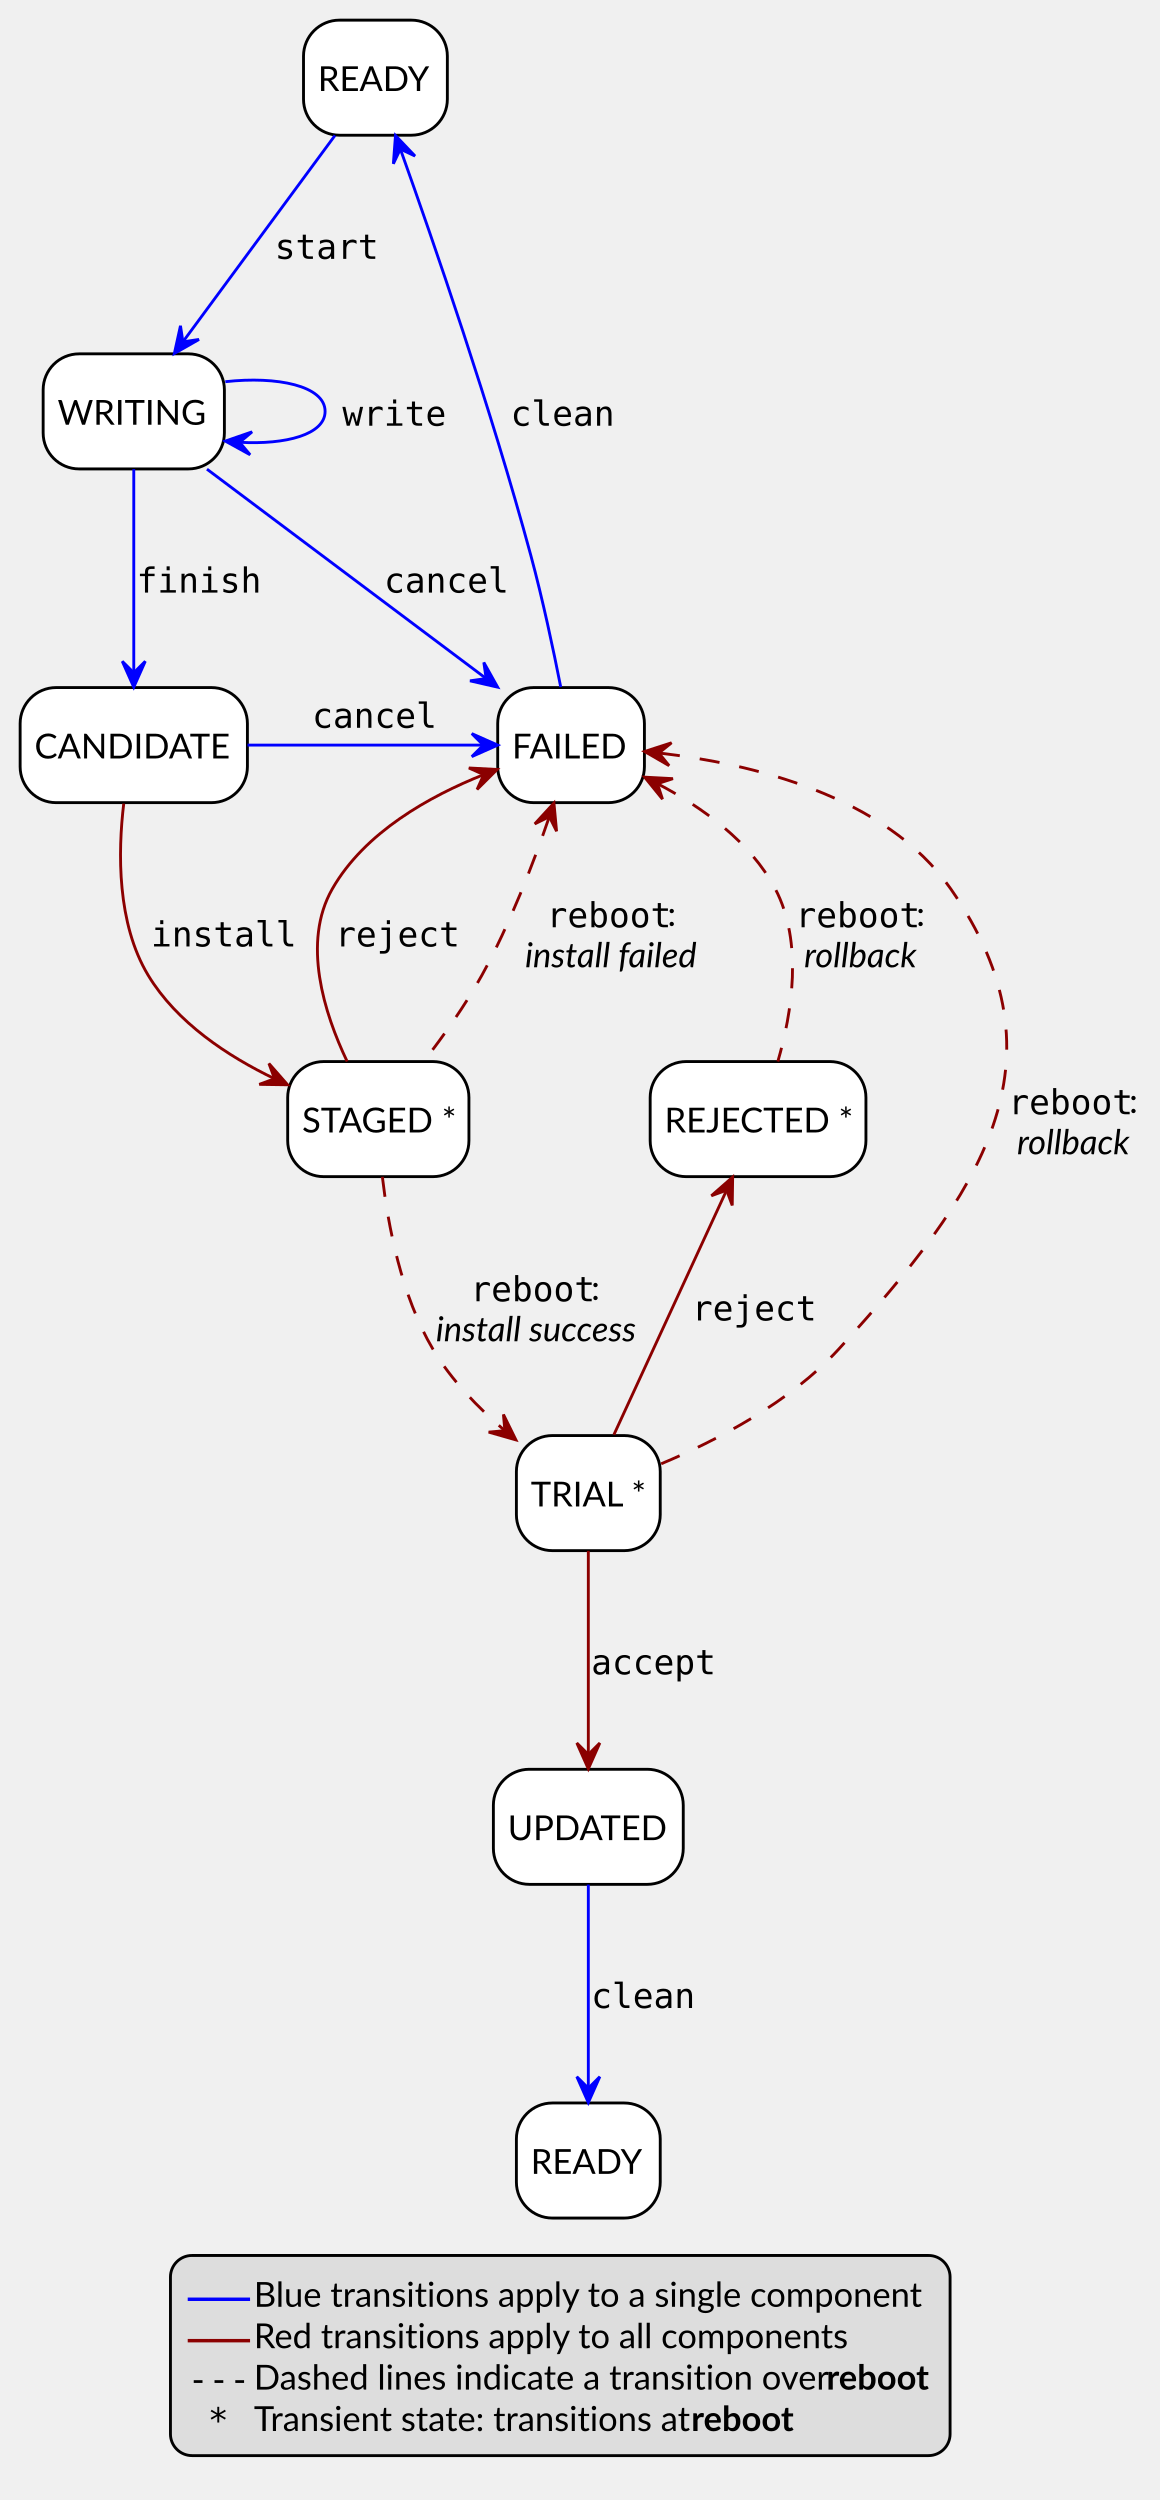
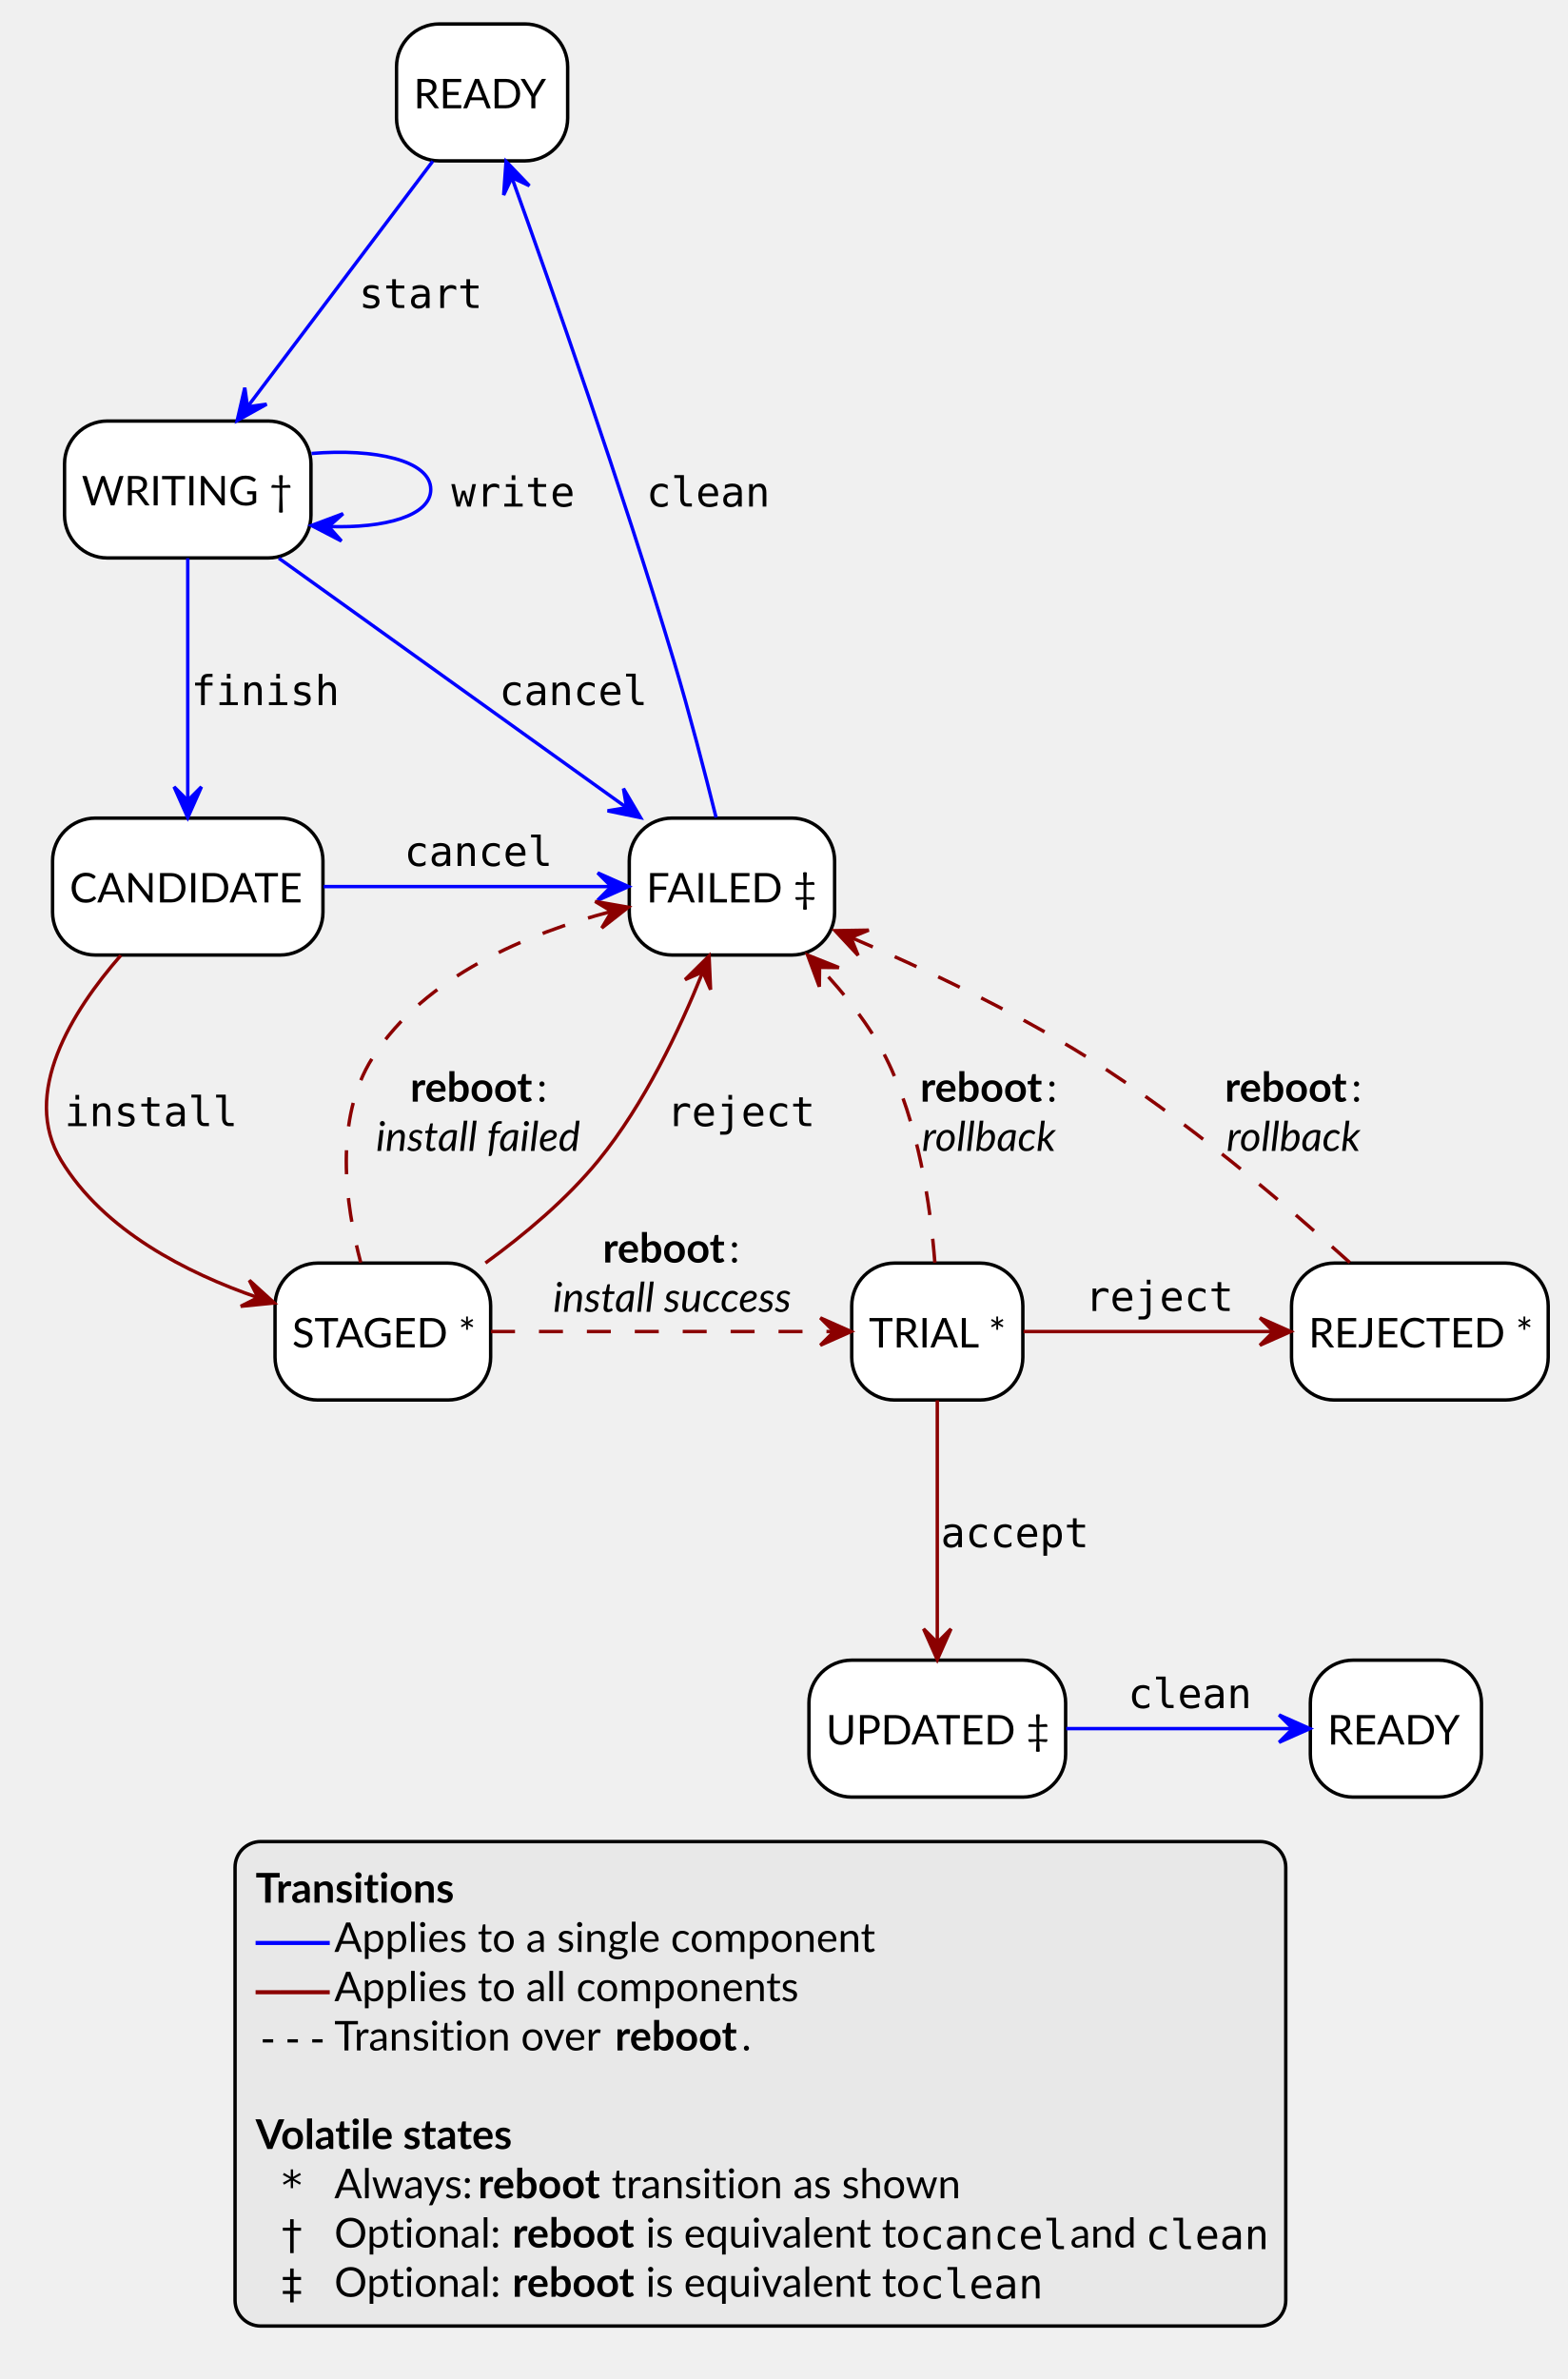
- <svg xmlns="http://www.w3.org/2000/svg" contentStyleType="text/css" height="869px" preserveAspectRatio="none" style="width:403px;height:869px;background:#FFFFFF;" version="1.1" viewBox="0 0 403 869" width="403px" zoomAndPan="magnify">
+ <svg xmlns="http://www.w3.org/2000/svg" contentStyleType="text/css" height="695px" preserveAspectRatio="none" style="width:458px;height:695px;background:#FFFFFF55;" version="1.1" viewBox="0 0 458 695" width="458px" zoomAndPan="magnify">
  <defs />
  <g>
-     <rect fill="#FFFFFF" height="40" rx="12.5" ry="12.5" style="stroke:#000000;stroke-width:1.0;" width="50" x="105.5" y="7" />
-     <text fill="#000000" font-family="Lato,sans-serif" font-size="12" lengthAdjust="spacing" textLength="40" x="110.5" y="31.641">READY</text>
-     <rect fill="#FFFFFF" height="40" rx="12.5" ry="12.5" style="stroke:#000000;stroke-width:1.0;" width="63" x="15" y="123" />
-     <text fill="#000000" font-family="Lato,sans-serif" font-size="12" lengthAdjust="spacing" textLength="53" x="20" y="147.641">WRITING</text>
-     <rect fill="#FFFFFF" height="40" rx="12.5" ry="12.5" style="stroke:#000000;stroke-width:1.0;" width="79" x="7" y="239" />
-     <text fill="#000000" font-family="Lato,sans-serif" font-size="12" lengthAdjust="spacing" textLength="69" x="12" y="263.641">CANDIDATE</text>
-     <rect fill="#FFFFFF" height="40" rx="12.5" ry="12.5" style="stroke:#000000;stroke-width:1.0;" width="63" x="100" y="369" />
-     <text fill="#000000" font-family="Lato,sans-serif" font-size="12" lengthAdjust="spacing" textLength="53" x="105" y="393.641">STAGED *</text>
-     <rect fill="#FFFFFF" height="40" rx="12.5" ry="12.5" style="stroke:#000000;stroke-width:1.0;" width="51" x="173" y="239" />
-     <text fill="#000000" font-family="Lato,sans-serif" font-size="12" lengthAdjust="spacing" textLength="41" x="178" y="263.641">FAILED</text>
-     <rect fill="#FFFFFF" height="40" rx="12.5" ry="12.5" style="stroke:#000000;stroke-width:1.0;" width="75" x="226" y="369" />
-     <text fill="#000000" font-family="Lato,sans-serif" font-size="12" lengthAdjust="spacing" textLength="65" x="231" y="393.641">REJECTED *</text>
-     <rect fill="#FFFFFF" height="40" rx="12.5" ry="12.5" style="stroke:#000000;stroke-width:1.0;" width="50" x="179.5" y="499" />
-     <text fill="#000000" font-family="Lato,sans-serif" font-size="12" lengthAdjust="spacing" textLength="40" x="184.5" y="523.641">TRIAL *</text>
-     <rect fill="#FFFFFF" height="40" rx="12.5" ry="12.5" style="stroke:#000000;stroke-width:1.0;" width="66" x="171.5" y="615" />
-     <text fill="#000000" font-family="Lato,sans-serif" font-size="12" lengthAdjust="spacing" textLength="56" x="176.5" y="639.641">UPDATED</text>
-     <rect fill="#FFFFFF" height="40" rx="12.5" ry="12.5" style="stroke:#000000;stroke-width:1.0;" width="50" x="179.5" y="731" />
-     <text fill="#000000" font-family="Lato,sans-serif" font-size="12" lengthAdjust="spacing" textLength="40" x="184.5" y="755.641">READY</text>
+     <rect fill="#FFFFFF" height="40" rx="12.5" ry="12.5" style="stroke:#000000;stroke-width:1.0;" width="50" x="115.86" y="7" />
+     <text fill="#000000" font-family="Lato,sans-serif" font-size="12" lengthAdjust="spacing" textLength="40" x="120.86" y="31.641">READY</text>
+     <rect fill="#FFFFFF" height="40" rx="12.5" ry="12.5" style="stroke:#000000;stroke-width:1.0;" width="72" x="18.86" y="123" />
+     <text fill="#000000" font-family="Lato,sans-serif" font-size="12" lengthAdjust="spacing" textLength="62" x="23.86" y="147.641">WRITING †</text>
+     <rect fill="#FFFFFF" height="40" rx="12.5" ry="12.5" style="stroke:#000000;stroke-width:1.0;" width="79" x="15.36" y="239" />
+     <text fill="#000000" font-family="Lato,sans-serif" font-size="12" lengthAdjust="spacing" textLength="69" x="20.36" y="263.641">CANDIDATE</text>
+     <rect fill="#FFFFFF" height="40" rx="12.5" ry="12.5" style="stroke:#000000;stroke-width:1.0;" width="63" x="80.36" y="369" />
+     <text fill="#000000" font-family="Lato,sans-serif" font-size="12" lengthAdjust="spacing" textLength="53" x="85.36" y="393.641">STAGED *</text>
+     <rect fill="#FFFFFF" height="40" rx="12.5" ry="12.5" style="stroke:#000000;stroke-width:1.0;" width="60" x="183.86" y="239" />
+     <text fill="#000000" font-family="Lato,sans-serif" font-size="12" lengthAdjust="spacing" textLength="50" x="188.86" y="263.641">FAILED ‡</text>
+     <rect fill="#FFFFFF" height="40" rx="12.5" ry="12.5" style="stroke:#000000;stroke-width:1.0;" width="75" x="377.36" y="369" />
+     <text fill="#000000" font-family="Lato,sans-serif" font-size="12" lengthAdjust="spacing" textLength="65" x="382.36" y="393.641">REJECTED *</text>
+     <rect fill="#FFFFFF" height="40" rx="12.5" ry="12.5" style="stroke:#000000;stroke-width:1.0;" width="50" x="248.86" y="369" />
+     <text fill="#000000" font-family="Lato,sans-serif" font-size="12" lengthAdjust="spacing" textLength="40" x="253.86" y="393.641">TRIAL *</text>
+     <rect fill="#FFFFFF" height="40" rx="12.5" ry="12.5" style="stroke:#000000;stroke-width:1.0;" width="75" x="236.36" y="485" />
+     <text fill="#000000" font-family="Lato,sans-serif" font-size="12" lengthAdjust="spacing" textLength="65" x="241.36" y="509.641">UPDATED ‡</text>
+     <rect fill="#FFFFFF" height="40" rx="12.5" ry="12.5" style="stroke:#000000;stroke-width:1.0;" width="50" x="382.86" y="485" />
+     <text fill="#000000" font-family="Lato,sans-serif" font-size="12" lengthAdjust="spacing" textLength="40" x="387.86" y="509.641">READY</text>
    <g id="link_Start_Writing">
-       <path d="M116.44,47.08 C101.9,66.81 79.19,97.63 63.62,118.76 " fill="none" id="Start-to-Writing" style="stroke:#0000FF;stroke-width:1.0;" />
-       <polygon fill="#0000FF" points="60.61,122.86,69.171,117.991,63.578,118.836,62.733,113.243,60.61,122.86" style="stroke:#0000FF;stroke-width:1.0;" />
-       <text fill="#000000" font-family="Consolas,Menlo,monospace" font-size="12" lengthAdjust="spacing" textLength="35" x="95.5" y="89.988">start</text>
+       <path d="M126.46,47.08 C111.58,66.81 88.33,97.63 72.38,118.76 " fill="none" id="Start-to-Writing" style="stroke:#0000FF;stroke-width:1.0;" />
+       <polygon fill="#0000FF" points="69.3,122.86,77.911,118.08,72.309,118.867,71.522,113.265,69.3,122.86" style="stroke:#0000FF;stroke-width:1.0;" />
+       <text fill="#000000" font-family="Consolas,Menlo,monospace" font-size="12" lengthAdjust="spacing" textLength="35" x="104.86" y="89.988">start</text>
    </g>
    <g id="link_Writing_Writing">
-       <path d="M78.32,132.68 C96.33,130.67 113,134.11 113,143 C113,151.06 99.31,154.64 83.33,153.74 " fill="none" id="Writing-to-Writing" style="stroke:#0000FF;stroke-width:1.0;" />
-       <polygon fill="#0000FF" points="78.32,153.32,86.944,158.076,83.302,153.748,87.629,150.106,78.32,153.32" style="stroke:#0000FF;stroke-width:1.0;" />
-       <text fill="#000000" font-family="Consolas,Menlo,monospace" font-size="12" lengthAdjust="spacing" textLength="35" x="119" y="147.988">write</text>
+       <path d="M91.02,132.48 C109.39,130.94 125.86,134.45 125.86,143 C125.86,150.75 112.33,154.36 96.12,153.82 " fill="none" id="Writing-to-Writing" style="stroke:#0000FF;stroke-width:1.0;" />
+       <polygon fill="#0000FF" points="91.02,153.52,99.763,158.053,96.011,153.82,100.244,150.068,91.02,153.52" style="stroke:#0000FF;stroke-width:1.0;" />
+       <text fill="#000000" font-family="Consolas,Menlo,monospace" font-size="12" lengthAdjust="spacing" textLength="35" x="131.86" y="147.988">write</text>
    </g>
    <g id="link_Writing_Candidate">
-       <path d="M46.5,163.08 C46.5,182.48 46.5,212.61 46.5,233.7 " fill="none" id="Writing-to-Candidate" style="stroke:#0000FF;stroke-width:1.0;" />
-       <polygon fill="#0000FF" points="46.5,238.86,50.5,229.86,46.5,233.86,42.5,229.86,46.5,238.86" style="stroke:#0000FF;stroke-width:1.0;" />
-       <text fill="#000000" font-family="Consolas,Menlo,monospace" font-size="12" lengthAdjust="spacing" textLength="42" x="47.5" y="205.988">finish</text>
+       <path d="M54.86,163.08 C54.86,182.48 54.86,212.61 54.86,233.7 " fill="none" id="Writing-to-Candidate" style="stroke:#0000FF;stroke-width:1.0;" />
+       <polygon fill="#0000FF" points="54.86,238.86,58.86,229.86,54.86,233.86,50.86,229.86,54.86,238.86" style="stroke:#0000FF;stroke-width:1.0;" />
+       <text fill="#000000" font-family="Consolas,Menlo,monospace" font-size="12" lengthAdjust="spacing" textLength="42" x="55.86" y="205.988">finish</text>
    </g>
    <g id="link_Writing_Failed">
-       <path d="M71.94,163.08 C98.68,183.14 140.71,214.66 168.92,235.81 " fill="none" id="Writing-to-Failed" style="stroke:#0000FF;stroke-width:1.0;" />
-       <polygon fill="#0000FF" points="172.98,238.86,168.18,230.26,168.98,235.86,163.38,236.66,172.98,238.86" style="stroke:#0000FF;stroke-width:1.0;" />
-       <text fill="#000000" font-family="Consolas,Menlo,monospace" font-size="12" lengthAdjust="spacing" textLength="42" x="133.5" y="205.988">cancel</text>
+       <path d="M81.47,163.08 C109.44,183.14 153.41,214.66 182.91,235.81 " fill="none" id="Writing-to-Failed" style="stroke:#0000FF;stroke-width:1.0;" />
+       <polygon fill="#0000FF" points="187.16,238.86,182.17,230.369,183.094,235.95,177.513,236.874,187.16,238.86" style="stroke:#0000FF;stroke-width:1.0;" />
+       <text fill="#000000" font-family="Consolas,Menlo,monospace" font-size="12" lengthAdjust="spacing" textLength="42" x="145.86" y="205.988">cancel</text>
    </g>
    <g id="link_Candidate_Staged">
-       <path d="M43.01,279.33 C40.98,296.29 40.65,320.99 51.5,339 C61.41,355.45 79.16,367.14 95.43,374.97 " fill="none" id="Candidate-to-Staged" style="stroke:#8B0000;stroke-width:1.0;" />
-       <polygon fill="#8B0000" points="99.97,377.07,93.479,369.663,95.431,374.972,90.122,376.924,99.97,377.07" style="stroke:#8B0000;stroke-width:1.0;" />
-       <text fill="#000000" font-family="Consolas,Menlo,monospace" font-size="12" lengthAdjust="spacing" textLength="49" x="52.5" y="328.988">install</text>
+       <path d="M35.3,279.1 C21,295.47 6,319.45 17.86,339 C30.31,359.54 54.51,371.87 75.23,379.03 " fill="none" id="Candidate-to-Staged" style="stroke:#8B0000;stroke-width:1.0;" />
+       <polygon fill="#8B0000" points="80.14,380.65,72.855,374.022,75.394,379.077,70.339,381.616,80.14,380.65" style="stroke:#8B0000;stroke-width:1.0;" />
+       <text fill="#000000" font-family="Consolas,Menlo,monospace" font-size="12" lengthAdjust="spacing" textLength="49" x="18.86" y="328.988">install</text>
    </g>
    <g id="link_Candidate_Failed">
-       <path d="M86.04,259 C111.55,259 144.25,259 167.81,259 " fill="none" id="Candidate-to-Failed" style="stroke:#0000FF;stroke-width:1.0;" />
-       <polygon fill="#0000FF" points="172.99,259,163.99,255,167.99,259,163.99,263,172.99,259" style="stroke:#0000FF;stroke-width:1.0;" />
-       <text fill="#000000" font-family="Consolas,Menlo,monospace" font-size="12" lengthAdjust="spacing" textLength="42" x="108.5" y="252.988">cancel</text>
+       <path d="M94.57,259 C120.33,259 153.6,259 178.46,259 " fill="none" id="Candidate-to-Failed" style="stroke:#0000FF;stroke-width:1.0;" />
+       <polygon fill="#0000FF" points="183.63,259,174.63,255,178.63,259,174.63,263,183.63,259" style="stroke:#0000FF;stroke-width:1.0;" />
+       <text fill="#000000" font-family="Consolas,Menlo,monospace" font-size="12" lengthAdjust="spacing" textLength="42" x="118.11" y="252.988">cancel</text>
    </g>
    <g id="link_Staged_Trial">
-       <path d="M132.91,409.06 C134.86,425.84 139.5,450.43 150.5,469 C156.82,479.67 166.22,489.36 175.41,497.24 " fill="none" id="Staged-to-Trial" style="stroke:#8B0000;stroke-width:1.0;stroke-dasharray:7.0,7.0;" />
-       <polygon fill="#8B0000" points="179.33,500.51,174.993,491.668,175.495,497.302,169.86,497.804,179.33,500.51" style="stroke:#8B0000;stroke-width:1.0;" />
-       <text fill="#000000" font-family="Consolas,Menlo,monospace" font-size="12" lengthAdjust="spacing" textLength="42" x="163.5" y="452.33">reboot</text>
-       <text fill="#000000" font-family="Lato,sans-serif" font-size="12" lengthAdjust="spacing" textLength="3" x="205.5" y="451.837">:</text>
-       <text fill="#000000" font-family="Lato,sans-serif" font-size="12" font-style="italic" lengthAdjust="spacing" textLength="69" x="151.5" y="466.23">install success</text>
+       <path d="M143.48,389 C172.43,389 214.99,389 243.53,389 " fill="none" id="Staged-to-Trial" style="stroke:#8B0000;stroke-width:1.0;stroke-dasharray:7.0,7.0;" />
+       <polygon fill="#8B0000" points="248.69,389,239.69,385,243.69,389,239.69,393,248.69,389" style="stroke:#8B0000;stroke-width:1.0;" />
+       <text fill="#000000" font-family="Lato,sans-serif" font-size="12" font-weight="bold" lengthAdjust="spacing" textLength="37" x="176.11" y="368.837">reboot</text>
+       <text fill="#000000" font-family="Lato,sans-serif" font-size="12" lengthAdjust="spacing" textLength="3" x="213.11" y="368.837">:</text>
+       <text fill="#000000" font-family="Lato,sans-serif" font-size="12" font-style="italic" lengthAdjust="spacing" textLength="69" x="161.61" y="383.23">install success</text>
    </g>
    <g id="link_Failed_Staged">
-       <path d="M190.93,283.94 C185.42,299.99 177.23,321.34 167.5,339 C161.79,349.35 154.19,360.03 147.44,368.76 " fill="none" id="Failed-backto-Staged" style="stroke:#8B0000;stroke-width:1.0;stroke-dasharray:7.0,7.0;" />
-       <polygon fill="#8B0000" points="192.55,279.14,185.883,286.389,190.952,283.878,193.463,288.946,192.55,279.14" style="stroke:#8B0000;stroke-width:1.0;" />
-       <text fill="#000000" font-family="Consolas,Menlo,monospace" font-size="12" lengthAdjust="spacing" textLength="42" x="190" y="322.33">reboot</text>
-       <text fill="#000000" font-family="Lato,sans-serif" font-size="12" lengthAdjust="spacing" textLength="3" x="232" y="321.837">:</text>
-       <text fill="#000000" font-family="Lato,sans-serif" font-size="12" font-style="italic" lengthAdjust="spacing" textLength="60" x="182.5" y="336.23">install failed</text>
+       <path d="M178.54,266.3 C154.39,272.65 124.09,285.08 108.86,309 C97.5,326.83 100.89,351.8 105.4,368.86 " fill="none" id="Failed-backto-Staged" style="stroke:#8B0000;stroke-width:1.0;stroke-dasharray:7.0,7.0;" />
+       <polygon fill="#8B0000" points="183.59,265.04,173.889,263.342,178.739,266.253,175.829,271.103,183.59,265.04" style="stroke:#8B0000;stroke-width:1.0;" />
+       <text fill="#000000" font-family="Lato,sans-serif" font-size="12" font-weight="bold" lengthAdjust="spacing" textLength="37" x="119.86" y="321.837">reboot</text>
+       <text fill="#000000" font-family="Lato,sans-serif" font-size="12" lengthAdjust="spacing" textLength="3" x="156.86" y="321.837">:</text>
+       <text fill="#000000" font-family="Lato,sans-serif" font-size="12" font-style="italic" lengthAdjust="spacing" textLength="60" x="109.86" y="336.23">install failed</text>
    </g>
    <g id="link_Failed_Staged">
-       <path d="M168.12,269.26 C149.34,276.73 126.74,289.31 115.5,309 C104.88,327.59 112.67,352.18 120.66,368.95 " fill="none" id="Failed-backto-Staged-1" style="stroke:#8B0000;stroke-width:1.0;" />
-       <polygon fill="#8B0000" points="172.81,267.47,162.975,266.947,168.14,269.255,165.832,274.42,172.81,267.47" style="stroke:#8B0000;stroke-width:1.0;" />
-       <text fill="#000000" font-family="Consolas,Menlo,monospace" font-size="12" lengthAdjust="spacing" textLength="42" x="116.5" y="328.988">reject</text>
+       <path d="M205.23,284.22 C198.58,300.76 188.26,322.56 174.86,339 C165.57,350.38 153.18,360.74 141.84,368.97 " fill="none" id="Failed-backto-Staged-1" style="stroke:#8B0000;stroke-width:1.0;" />
+       <polygon fill="#8B0000" points="207.18,279.27,200.167,286.185,205.353,283.924,207.614,289.109,207.18,279.27" style="stroke:#8B0000;stroke-width:1.0;" />
+       <text fill="#000000" font-family="Consolas,Menlo,monospace" font-size="12" lengthAdjust="spacing" textLength="42" x="194.86" y="328.988">reject</text>
    </g>
    <g id="link_Trial_Updated">
-       <path d="M204.5,539.08 C204.5,558.48 204.5,588.61 204.5,609.7 " fill="none" id="Trial-to-Updated" style="stroke:#8B0000;stroke-width:1.0;" />
-       <polygon fill="#8B0000" points="204.5,614.86,208.5,605.86,204.5,609.86,200.5,605.86,204.5,614.86" style="stroke:#8B0000;stroke-width:1.0;" />
-       <text fill="#000000" font-family="Consolas,Menlo,monospace" font-size="12" lengthAdjust="spacing" textLength="42" x="205.5" y="581.988">accept</text>
+       <path d="M273.86,409.08 C273.86,428.48 273.86,458.61 273.86,479.7 " fill="none" id="Trial-to-Updated" style="stroke:#8B0000;stroke-width:1.0;" />
+       <polygon fill="#8B0000" points="273.86,484.86,277.86,475.86,273.86,479.86,269.86,475.86,273.86,484.86" style="stroke:#8B0000;stroke-width:1.0;" />
+       <text fill="#000000" font-family="Consolas,Menlo,monospace" font-size="12" lengthAdjust="spacing" textLength="42" x="274.86" y="451.988">accept</text>
    </g>
    <g id="link_Start_Failed">
-       <path d="M139.23,52 C150.63,83.9 170.75,142.18 184.5,193 C188.63,208.27 192.35,225.81 194.91,238.82 " fill="none" id="Start-backto-Failed" style="stroke:#0000FF;stroke-width:1.0;" />
-       <polygon fill="#0000FF" points="137.47,47.11,136.734,56.931,139.154,51.818,144.267,54.238,137.47,47.11" style="stroke:#0000FF;stroke-width:1.0;" />
-       <text fill="#000000" font-family="Consolas,Menlo,monospace" font-size="12" lengthAdjust="spacing" textLength="35" x="177.5" y="147.988">clean</text>
+       <path d="M149.63,52.06 C161.14,84.04 181.67,142.39 196.86,193 C201.45,208.31 205.99,225.85 209.23,238.84 " fill="none" id="Start-backto-Failed" style="stroke:#0000FF;stroke-width:1.0;" />
+       <polygon fill="#0000FF" points="147.86,47.16,147.16,56.984,149.561,51.862,154.683,54.263,147.86,47.16" style="stroke:#0000FF;stroke-width:1.0;" />
+       <text fill="#000000" font-family="Consolas,Menlo,monospace" font-size="12" lengthAdjust="spacing" textLength="35" x="188.86" y="147.988">clean</text>
    </g>
-     <g id="link_Rejected_Trial">
-       <path d="M252.49,413.88 C241.2,438.38 223.85,476.03 213.39,498.71 " fill="none" id="Rejected-backto-Trial" style="stroke:#8B0000;stroke-width:1.0;" />
-       <polygon fill="#8B0000" points="254.67,409.16,247.263,415.651,252.572,413.699,254.524,419.008,254.67,409.16" style="stroke:#8B0000;stroke-width:1.0;" />
-       <text fill="#000000" font-family="Consolas,Menlo,monospace" font-size="12" lengthAdjust="spacing" textLength="42" x="240.5" y="458.988">reject</text>
+     <g id="link_Trial_Rejected">
+       <path d="M299.06,389 C319.33,389 348.25,389 372.11,389 " fill="none" id="Trial-to-Rejected" style="stroke:#8B0000;stroke-width:1.0;" />
+       <polygon fill="#8B0000" points="377.12,389,368.12,385,372.12,389,368.12,393,377.12,389" style="stroke:#8B0000;stroke-width:1.0;" />
+       <text fill="#000000" font-family="Consolas,Menlo,monospace" font-size="12" lengthAdjust="spacing" textLength="42" x="317.11" y="382.988">reject</text>
    </g>
    <g id="link_Failed_Rejected">
-       <path d="M228.72,272.5 C243.9,280.52 260.86,292.54 269.5,309 C279.28,327.63 275.23,352.21 270.38,368.97 " fill="none" id="Failed-backto-Rejected" style="stroke:#8B0000;stroke-width:1.0;stroke-dasharray:7.0,7.0;" />
-       <polygon fill="#8B0000" points="224.08,270.14,230.283,277.79,228.535,272.41,233.915,270.663,224.08,270.14" style="stroke:#8B0000;stroke-width:1.0;" />
-       <text fill="#000000" font-family="Consolas,Menlo,monospace" font-size="12" lengthAdjust="spacing" textLength="42" x="276.5" y="322.33">reboot</text>
-       <text fill="#000000" font-family="Lato,sans-serif" font-size="12" lengthAdjust="spacing" textLength="3" x="318.5" y="321.837">:</text>
-       <text fill="#000000" font-family="Lato,sans-serif" font-size="12" font-style="italic" lengthAdjust="spacing" textLength="39" x="279.5" y="336.23">rollback</text>
+       <path d="M248.6,273.85 C269.36,282.73 295.87,295.16 317.86,309 C346.16,326.82 375.51,351.79 394.41,368.86 " fill="none" id="Failed-backto-Rejected" style="stroke:#8B0000;stroke-width:1.0;stroke-dasharray:7.0,7.0;" />
+       <polygon fill="#8B0000" points="244,271.89,250.716,279.094,248.601,273.848,253.848,271.733,244,271.89" style="stroke:#8B0000;stroke-width:1.0;" />
+       <text fill="#000000" font-family="Lato,sans-serif" font-size="12" font-weight="bold" lengthAdjust="spacing" textLength="37" x="357.86" y="321.837">reboot</text>
+       <text fill="#000000" font-family="Lato,sans-serif" font-size="12" lengthAdjust="spacing" textLength="3" x="394.86" y="321.837">:</text>
+       <text fill="#000000" font-family="Lato,sans-serif" font-size="12" font-style="italic" lengthAdjust="spacing" textLength="39" x="358.36" y="336.23">rollback</text>
    </g>
    <g id="link_Trial_Failed">
-       <path d="M229.82,508.82 C248.89,500.81 274.54,487.56 291.5,469 C340.87,414.97 372.29,369.09 330.5,309 C307.81,276.37 260.69,265.42 229.33,261.78 " fill="none" id="Trial-to-Failed" style="stroke:#8B0000;stroke-width:1.0;stroke-dasharray:7.0,7.0;" />
-       <polygon fill="#8B0000" points="224.06,261.22,232.587,266.149,229.032,261.749,233.433,258.194,224.06,261.22" style="stroke:#8B0000;stroke-width:1.0;" />
-       <text fill="#000000" font-family="Consolas,Menlo,monospace" font-size="12" lengthAdjust="spacing" textLength="42" x="350.5" y="387.33">reboot</text>
-       <text fill="#000000" font-family="Lato,sans-serif" font-size="12" lengthAdjust="spacing" textLength="3" x="392.5" y="386.837">:</text>
-       <text fill="#000000" font-family="Lato,sans-serif" font-size="12" font-style="italic" lengthAdjust="spacing" textLength="39" x="353.5" y="401.23">rollback</text>
+       <path d="M273.15,368.87 C271.88,352.26 268.38,327.96 258.86,309 C254.05,299.42 246.81,290.35 239.54,282.67 " fill="none" id="Trial-to-Failed" style="stroke:#8B0000;stroke-width:1.0;stroke-dasharray:7.0,7.0;" />
+       <polygon fill="#8B0000" points="235.97,279.02,239.394,288.255,239.463,282.598,245.119,282.666,235.97,279.02" style="stroke:#8B0000;stroke-width:1.0;" />
+       <text fill="#000000" font-family="Lato,sans-serif" font-size="12" font-weight="bold" lengthAdjust="spacing" textLength="37" x="268.86" y="321.837">reboot</text>
+       <text fill="#000000" font-family="Lato,sans-serif" font-size="12" lengthAdjust="spacing" textLength="3" x="305.86" y="321.837">:</text>
+       <text fill="#000000" font-family="Lato,sans-serif" font-size="12" font-style="italic" lengthAdjust="spacing" textLength="39" x="269.36" y="336.23">rollback</text>
    </g>
    <g id="link_Updated_End">
-       <path d="M204.5,655.08 C204.5,674.48 204.5,704.61 204.5,725.7 " fill="none" id="Updated-to-End" style="stroke:#0000FF;stroke-width:1.0;" />
-       <polygon fill="#0000FF" points="204.5,730.86,208.5,721.86,204.5,725.86,200.5,721.86,204.5,730.86" style="stroke:#0000FF;stroke-width:1.0;" />
-       <text fill="#000000" font-family="Consolas,Menlo,monospace" font-size="12" lengthAdjust="spacing" textLength="35" x="205.5" y="697.988">clean</text>
+       <path d="M311.54,505 C332.34,505 357.84,505 377.38,505 " fill="none" id="Updated-to-End" style="stroke:#0000FF;stroke-width:1.0;" />
+       <polygon fill="#0000FF" points="382.72,505,373.72,501,377.72,505,373.72,509,382.72,505" style="stroke:#0000FF;stroke-width:1.0;" />
+       <text fill="#000000" font-family="Consolas,Menlo,monospace" font-size="12" lengthAdjust="spacing" textLength="35" x="329.61" y="498.988">clean</text>
    </g>
-     <rect fill="#DDDDDD" height="69.568" id="_legend" rx="7.5" ry="7.5" style="stroke:#000000;stroke-width:1.0;" width="271" x="59.25" y="784" />
-     <text fill="#0000FF" font-family="Consolas,Menlo,monospace" font-size="12" lengthAdjust="spacing" text-decoration="line-through" textLength="21" x="65.25" y="802.33">———</text>
-     <text fill="#000000" font-family="Lato,sans-serif" font-size="12" lengthAdjust="spacing" textLength="229" x="88.25" y="801.837">Blue transitions apply to a single component</text>
-     <text fill="#8B0000" font-family="Consolas,Menlo,monospace" font-size="12" lengthAdjust="spacing" text-decoration="line-through" textLength="21" x="65.25" y="816.722">———</text>
-     <text fill="#000000" font-family="Lato,sans-serif" font-size="12" lengthAdjust="spacing" textLength="205" x="88.25" y="816.23">Red transitions apply to all components</text>
-     <text fill="#000000" font-family="Consolas,Menlo,monospace" font-size="12" lengthAdjust="spacing" textLength="21" x="65.25" y="831.114">---</text>
-     <text fill="#000000" font-family="Lato,sans-serif" font-size="12" lengthAdjust="spacing" textLength="197" x="88.25" y="830.622">Dashed lines indicate a transition over</text>
-     <text fill="#000000" font-family="Lato,sans-serif" font-size="12" font-weight="bold" lengthAdjust="spacing" textLength="37" x="287.25" y="830.622">reboot</text>
-     <text fill="#000000" font-family="Consolas,Menlo,monospace" font-size="12" lengthAdjust="spacing" textLength="7" x="72.25" y="845.506">*</text>
-     <text fill="#000000" font-family="Lato,sans-serif" font-size="12" lengthAdjust="spacing" textLength="150" x="88.25" y="845.014">Transient state: transitions at</text>
-     <text fill="#000000" font-family="Lato,sans-serif" font-size="12" font-weight="bold" lengthAdjust="spacing" textLength="37" x="240.25" y="845.014">reboot</text>
+     <rect fill="#E8E8E8" height="141.529" id="_legend" rx="7.5" ry="7.5" style="stroke:#000000;stroke-width:1.0;" width="307" x="68.68" y="538" />
+     <text fill="#000000" font-family="Lato,sans-serif" font-size="12" font-weight="bold" lengthAdjust="spacing" textLength="60" x="74.68" y="555.837">Transitions</text>
+     <text fill="#0000FF" font-family="Consolas,Menlo,monospace" font-size="12" lengthAdjust="spacing" text-decoration="line-through" textLength="21" x="74.68" y="570.722">———</text>
+     <text fill="#000000" font-family="Lato,sans-serif" font-size="12" lengthAdjust="spacing" textLength="155" x="97.68" y="570.23">Applies to a single component</text>
+     <text fill="#8B0000" font-family="Consolas,Menlo,monospace" font-size="12" lengthAdjust="spacing" text-decoration="line-through" textLength="21" x="74.68" y="585.114">———</text>
+     <text fill="#000000" font-family="Lato,sans-serif" font-size="12" lengthAdjust="spacing" textLength="134" x="97.68" y="584.622">Applies to all components</text>
+     <text fill="#000000" font-family="Consolas,Menlo,monospace" font-size="12" lengthAdjust="spacing" textLength="21" x="74.68" y="599.506">---</text>
+     <text fill="#000000" font-family="Lato,sans-serif" font-size="12" lengthAdjust="spacing" textLength="80" x="97.68" y="599.014">Transition over</text>
+     <text fill="#000000" font-family="Lato,sans-serif" font-size="12" font-weight="bold" lengthAdjust="spacing" textLength="37" x="179.68" y="599.014">reboot</text>
+     <text fill="#000000" font-family="Lato,sans-serif" font-size="12" lengthAdjust="spacing" textLength="3" x="216.68" y="599.014">.</text>
+     <text fill="#000000" font-family="Lato,sans-serif" font-size="12" lengthAdjust="spacing" textLength="2" x="74.68" y="613.406"> </text>
+     <text fill="#000000" font-family="Lato,sans-serif" font-size="12" font-weight="bold" lengthAdjust="spacing" textLength="76" x="74.68" y="627.798">Volatile states</text>
+     <text fill="#000000" font-family="Consolas,Menlo,monospace" font-size="12" lengthAdjust="spacing" textLength="7" x="81.68" y="642.682">*</text>
+     <text fill="#000000" font-family="Lato,sans-serif" font-size="12" lengthAdjust="spacing" textLength="40" x="97.68" y="642.19">Always:</text>
+     <text fill="#000000" font-family="Lato,sans-serif" font-size="12" font-weight="bold" lengthAdjust="spacing" textLength="37" x="139.68" y="642.19">reboot</text>
+     <text fill="#000000" font-family="Lato,sans-serif" font-size="12" lengthAdjust="spacing" textLength="101" x="178.68" y="642.19">transition as shown</text>
+     <text fill="#000000" font-family="Consolas,Menlo,monospace" font-size="12" lengthAdjust="spacing" textLength="7" x="81.68" y="657.074">†</text>
+     <text fill="#000000" font-family="Lato,sans-serif" font-size="12" lengthAdjust="spacing" textLength="50" x="97.68" y="656.582">Optional:</text>
+     <text fill="#000000" font-family="Lato,sans-serif" font-size="12" font-weight="bold" lengthAdjust="spacing" textLength="37" x="149.68" y="656.582">reboot</text>
+     <text fill="#000000" font-family="Lato,sans-serif" font-size="12" lengthAdjust="spacing" textLength="78" x="188.68" y="656.582">is equivalent to</text>
+     <text fill="#000000" font-family="Consolas,Menlo,monospace" font-size="12" lengthAdjust="spacing" textLength="42" x="268.68" y="657.074">cancel</text>
+     <text fill="#000000" font-family="Lato,sans-serif" font-size="12" lengthAdjust="spacing" textLength="20" x="312.68" y="656.582">and</text>
+     <text fill="#000000" font-family="Consolas,Menlo,monospace" font-size="12" lengthAdjust="spacing" textLength="35" x="334.68" y="657.074">clean</text>
+     <text fill="#000000" font-family="Consolas,Menlo,monospace" font-size="12" lengthAdjust="spacing" textLength="7" x="81.68" y="671.466">‡</text>
+     <text fill="#000000" font-family="Lato,sans-serif" font-size="12" lengthAdjust="spacing" textLength="50" x="97.68" y="670.974">Optional:</text>
+     <text fill="#000000" font-family="Lato,sans-serif" font-size="12" font-weight="bold" lengthAdjust="spacing" textLength="37" x="149.68" y="670.974">reboot</text>
+     <text fill="#000000" font-family="Lato,sans-serif" font-size="12" lengthAdjust="spacing" textLength="78" x="188.68" y="670.974">is equivalent to</text>
+     <text fill="#000000" font-family="Consolas,Menlo,monospace" font-size="12" lengthAdjust="spacing" textLength="35" x="268.68" y="671.466">clean</text>
  </g>
</svg>
